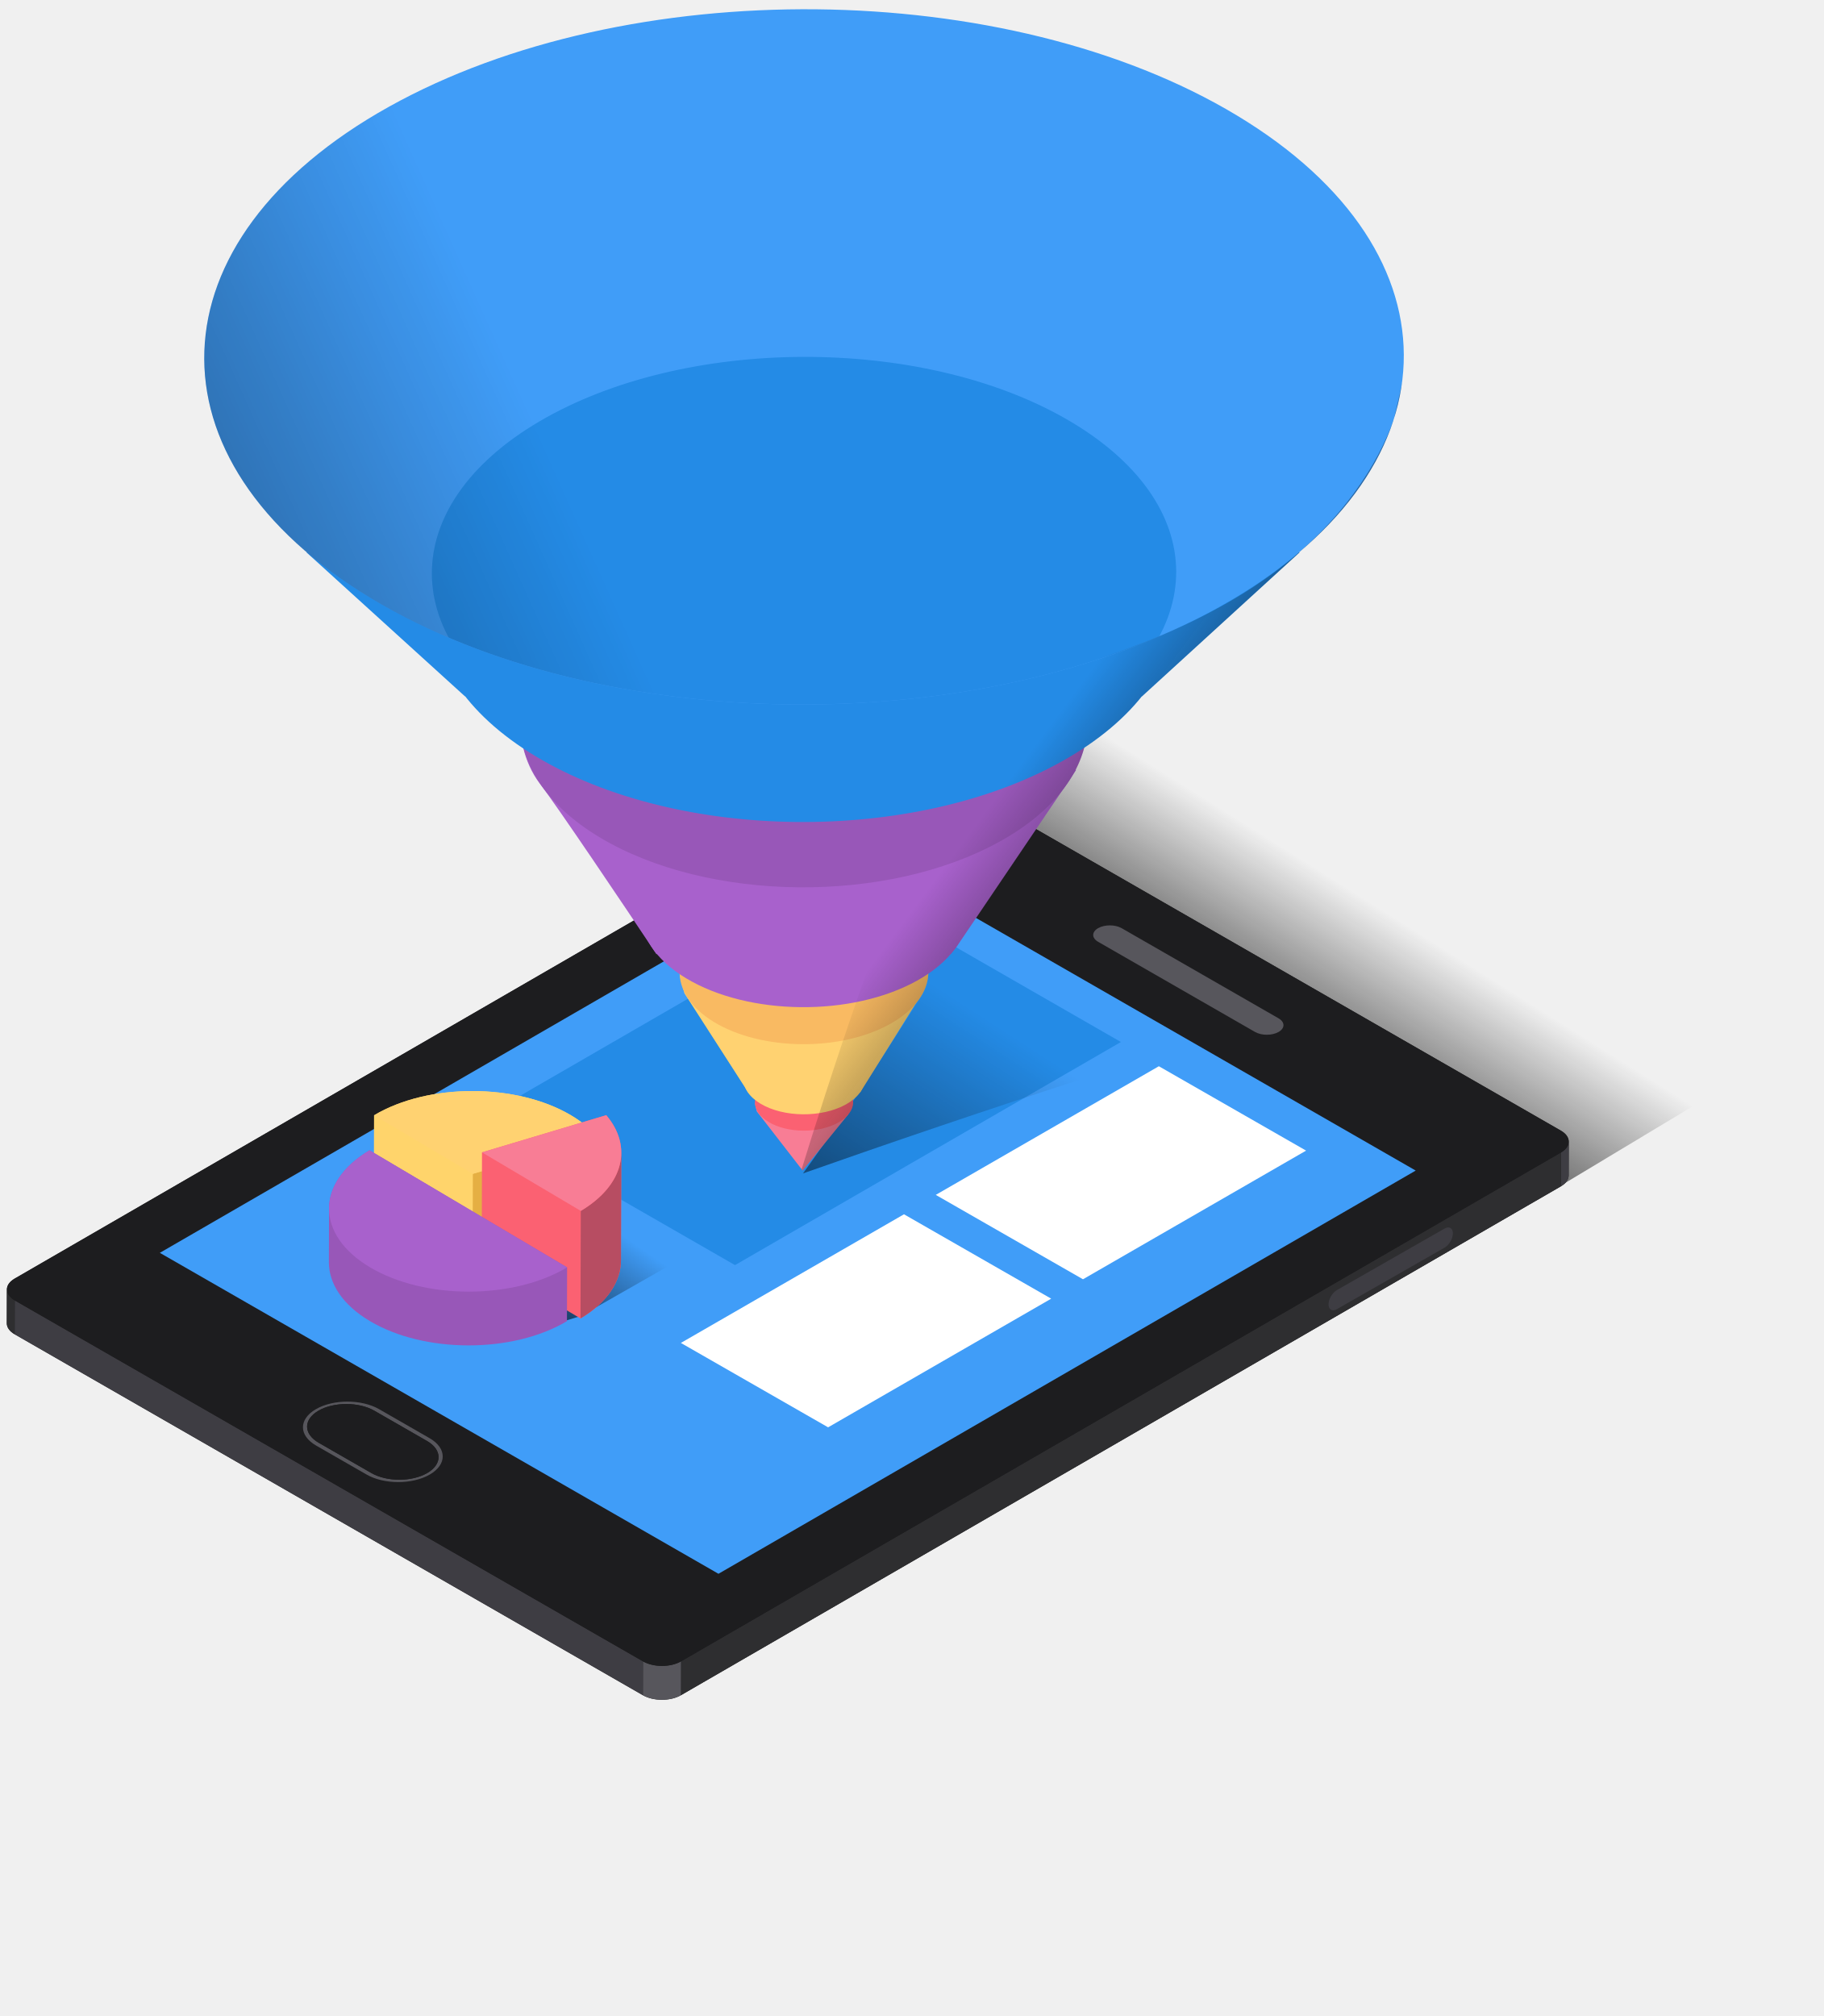
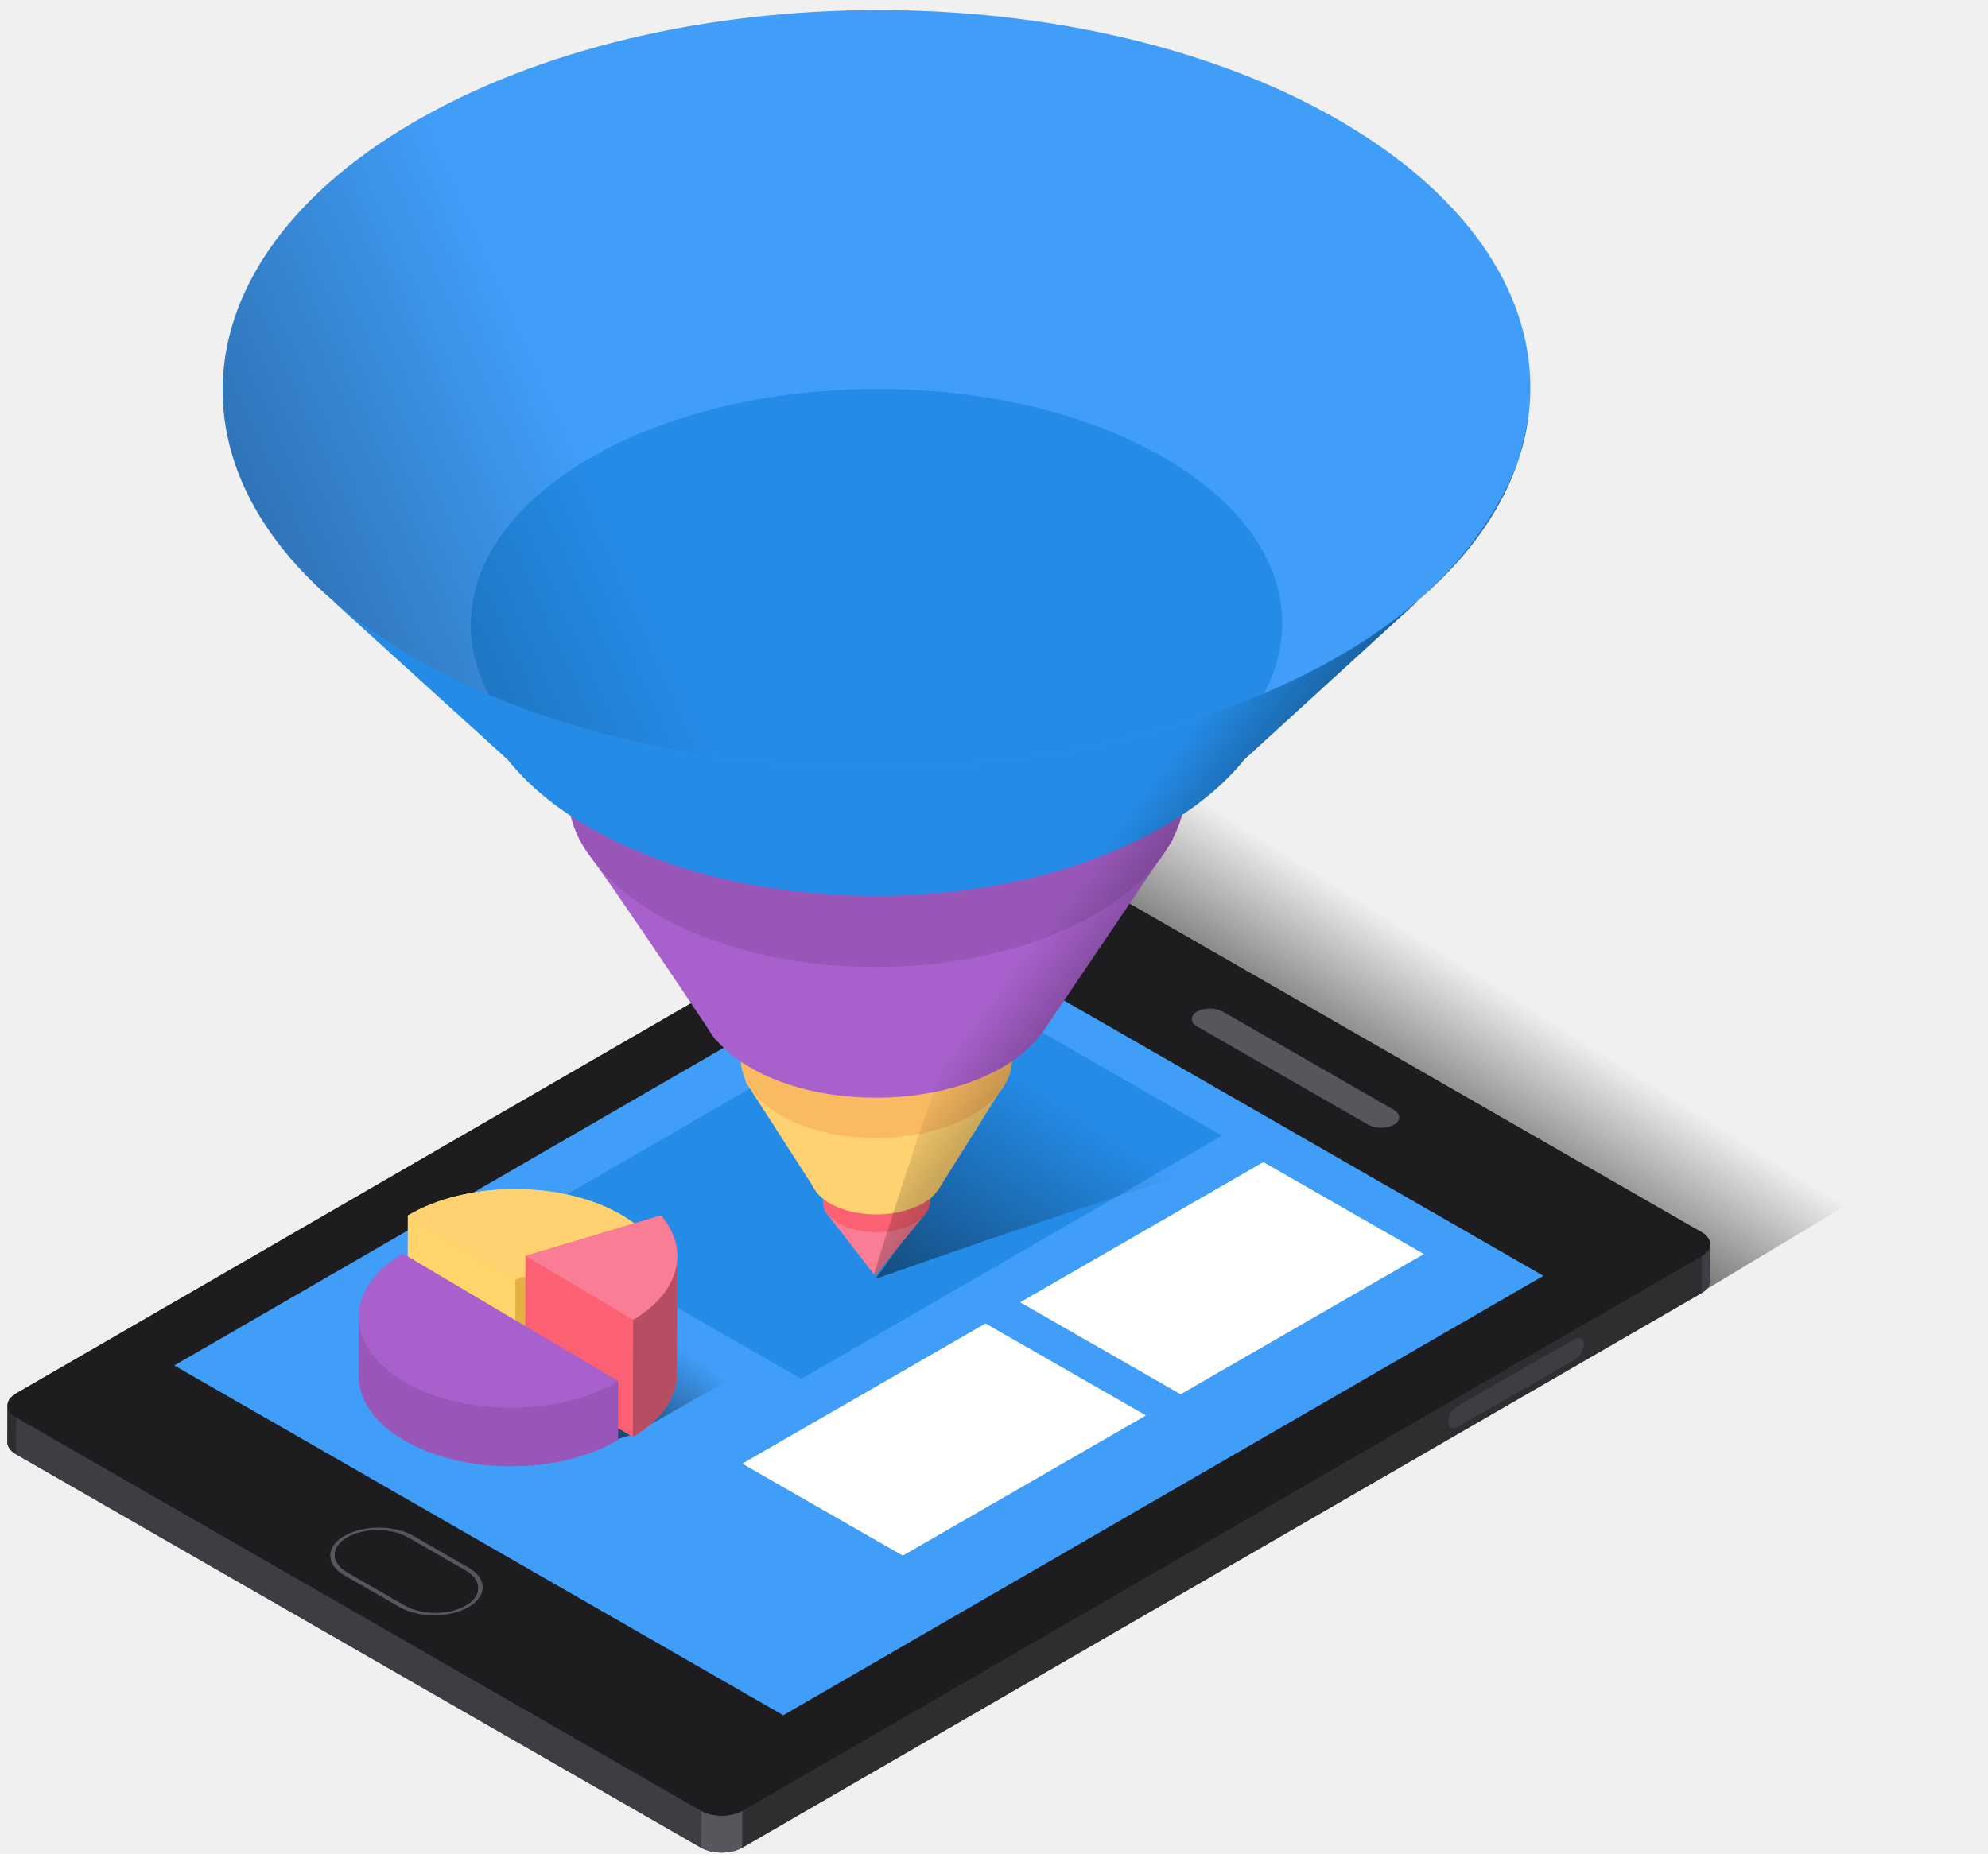
- <svg xmlns="http://www.w3.org/2000/svg" width="237" height="262" viewBox="0 0 237 262" fill="none">
+ <svg xmlns="http://www.w3.org/2000/svg" width="237" height="221" viewBox="0 0 237 221" fill="none">
  <path d="M236.208 134.021L199.63 156.019L105.564 108.2L143.42 87.993L236.208 134.021Z" fill="url(#paint0_linear)" />
+   <path d="M203.876 148.464C203.923 147.915 203.585 147.356 202.855 146.937L121.207 100.03C119.841 99.246 117.634 99.246 116.277 100.03L1.909 166.166C1.233 166.557 0.896 167.069 0.897 167.582C0.897 167.58 0.896 167.579 0.896 167.577L0.884 171.977C0.883 172.494 1.226 173.012 1.913 173.407L83.561 220.314C84.927 221.099 87.134 221.099 88.491 220.314L202.859 154.178C203.533 153.789 203.871 153.278 203.872 152.767L203.884 148.368C203.884 148.4 203.878 148.432 203.876 148.464Z" fill="#1D1D1F" />
+   <path d="M203.884 148.368L203.872 152.767C203.871 153.278 203.533 153.789 202.859 154.178L202.871 149.779C203.545 149.389 203.882 148.879 203.884 148.368Z" fill="#3E3D43" />
+   <path d="M0.884 171.977L0.896 167.577C0.895 168.094 1.238 168.613 1.926 169.007L1.913 173.407C1.226 173.012 0.883 172.494 0.884 171.977Z" fill="#2E2E30" />
+   <path d="M202.871 149.778L202.858 154.179L88.49 220.315L88.503 215.914L202.871 149.778Z" fill="#2E2E30" />
+   <path d="M83.574 215.914L83.561 220.315L1.913 173.407L1.926 169.007L83.574 215.914Z" fill="#3E3D43" />
+   <path d="M88.503 215.914L88.491 220.314C87.134 221.098 84.927 221.098 83.561 220.314L83.574 215.914C84.939 216.699 87.146 216.699 88.503 215.914Z" fill="#57565C" />
+   <path d="M202.855 146.937C204.221 147.721 204.228 148.994 202.871 149.778L88.503 215.914C87.146 216.698 84.939 216.698 83.574 215.914L1.926 169.007C0.56 168.223 0.553 166.95 1.909 166.166L116.277 100.03C117.634 99.245 119.841 99.245 121.207 100.03L202.855 146.937Z" fill="#1D1D1F" />
+   <path d="M183.994 152.128L111.391 110.417L20.773 162.819L93.377 204.53L183.994 152.128Z" fill="#409DF8" />
+   <path d="M57.203 165.085C55.274 163.972 55.263 162.166 57.18 161.052C59.097 159.938 62.214 159.938 64.143 161.052C66.072 162.166 66.082 163.972 64.166 165.085C62.249 166.199 59.132 166.199 57.203 165.085ZM65.773 160.105C62.938 158.468 58.356 158.468 55.54 160.105C52.723 161.742 52.737 164.396 55.572 166.033C58.407 167.67 62.989 167.669 65.806 166.032C68.623 164.395 68.608 161.742 65.773 160.105Z" fill="white" />
+   <path d="M72.02 158.321L68.832 156.48L65.665 158.321L68.853 160.162L72.02 158.321Z" fill="white" />
+   <path d="M76.398 163.257L73.21 161.416L70.043 163.257L73.231 165.098L76.398 163.257Z" fill="white" />
+   <path d="M63.862 156.019L60.674 154.178L57.506 156.019L60.695 157.86L63.862 156.019Z" fill="white" />
+   <path d="M64.661 170.078L61.473 168.237L58.306 170.078L61.494 171.919L64.661 170.078Z" fill="white" />
+   <path d="M52.125 162.84L48.937 160.999L45.769 162.84L48.957 164.68L52.125 162.84Z" fill="white" />
+   <path d="M55.682 167.816L52.493 165.975L49.326 167.816L52.514 169.657L55.682 167.816Z" fill="white" />
+   <path d="M72.073 167.816L68.885 165.975L65.718 167.816L68.906 169.657L72.073 167.816Z" fill="white" />
+   <path d="M55.628 158.321L52.44 156.48L49.273 158.321L52.461 160.162L55.628 158.321Z" fill="white" />
+   <path d="M166.166 132.341L145.779 120.628C144.93 120.14 143.556 120.14 142.711 120.628C141.866 121.117 141.87 121.91 142.72 122.398L163.107 134.11C163.958 134.599 165.331 134.599 166.177 134.11C167.021 133.622 167.017 132.83 166.166 132.341Z" fill="#57565C" />
+   <path d="M187.739 159.668L173.746 167.661C173.148 168.005 172.664 168.837 172.666 169.522C172.668 170.205 173.155 170.481 173.753 170.137L187.746 162.144C188.345 161.8 188.828 160.968 188.826 160.284C188.824 159.599 188.338 159.324 187.739 159.668Z" fill="#3E3D43" />
+   <path d="M41.42 187.503C39.418 186.353 39.407 184.48 41.396 183.33C43.386 182.179 46.634 182.18 48.636 183.33L55.49 187.267C57.492 188.417 57.505 190.291 55.516 191.442C53.526 192.592 50.276 192.591 48.273 191.44L41.42 187.503ZM55.828 186.904L49.268 183.135C46.993 181.828 43.318 181.828 41.058 183.135C38.801 184.44 38.813 186.559 41.087 187.865L47.647 191.634C49.919 192.94 53.595 192.939 55.852 191.634C58.112 190.328 58.1 188.209 55.828 186.904Z" fill="#57565C" />
+   <path d="M55.49 187.267L48.637 183.329C46.634 182.179 43.386 182.179 41.397 183.329C39.407 184.479 39.418 186.352 41.421 187.502L48.274 191.44C50.276 192.59 53.527 192.591 55.517 191.441C57.505 190.291 57.492 188.417 55.49 187.267Z" fill="#1D1D1F" />
+   <path d="M145.681 135.421L112.584 116.403L62.429 145.397L95.526 164.414L145.681 135.421Z" fill="#248BE6" />
+   <path d="M169.746 149.535L150.611 138.569L121.616 155.288L140.75 166.255L169.746 149.535Z" fill="white" />
+   <path d="M136.62 168.776L117.486 157.809L88.49 174.529L107.625 185.496L136.62 168.776Z" fill="white" />
+   <path d="M171.77 131.668C164.196 131.971 123.676 145.68 104.362 152.497C117.238 134.698 132.007 108.946 133.522 108.946C135.037 108.946 181.238 131.29 171.77 131.668Z" fill="url(#paint1_linear)" />
+   <path d="M75.46 171.039L73.167 171.737L48.346 157.183L75.46 147.913L95.396 159.676L75.46 171.039Z" fill="url(#paint2_linear)" />
  <g clip-path="url(#clip0)">
-     <path d="M203.876 148.464C203.923 147.915 203.585 147.356 202.855 146.937L121.207 100.03C119.841 99.246 117.634 99.246 116.277 100.03L1.909 166.166C1.233 166.557 0.896 167.069 0.897 167.582C0.897 167.58 0.896 167.579 0.896 167.577L0.884 171.977C0.883 172.494 1.226 173.012 1.913 173.407L83.561 220.314C84.927 221.099 87.134 221.099 88.491 220.314L202.859 154.178C203.533 153.789 203.871 153.278 203.872 152.767L203.884 148.368C203.884 148.4 203.878 148.432 203.876 148.464Z" fill="#1D1D1F" />
-     <path d="M203.884 148.368L203.872 152.767C203.871 153.278 203.533 153.789 202.859 154.178L202.871 149.779C203.545 149.389 203.882 148.879 203.884 148.368Z" fill="#3E3D43" />
-     <path d="M0.884 171.977L0.896 167.577C0.895 168.094 1.238 168.613 1.926 169.007L1.913 173.407C1.226 173.012 0.883 172.494 0.884 171.977Z" fill="#2E2E30" />
-     <path d="M202.871 149.778L202.858 154.179L88.49 220.315L88.503 215.914L202.871 149.778Z" fill="#2E2E30" />
-     <path d="M83.574 215.914L83.561 220.315L1.913 173.407L1.926 169.007L83.574 215.914Z" fill="#3E3D43" />
-     <path d="M88.503 215.914L88.491 220.314C87.134 221.098 84.927 221.098 83.561 220.314L83.574 215.914C84.939 216.699 87.146 216.699 88.503 215.914Z" fill="#57565C" />
-     <path d="M202.855 146.937C204.221 147.721 204.228 148.994 202.871 149.778L88.503 215.914C87.146 216.698 84.939 216.698 83.574 215.914L1.926 169.007C0.56 168.223 0.553 166.95 1.909 166.166L116.277 100.03C117.634 99.245 119.841 99.245 121.207 100.03L202.855 146.937Z" fill="#1D1D1F" />
-     <path d="M183.994 152.128L111.391 110.417L20.773 162.819L93.377 204.53L183.994 152.128Z" fill="#409DF8" />
-     <path d="M57.203 165.085C55.274 163.972 55.263 162.166 57.18 161.052C59.097 159.938 62.214 159.938 64.143 161.052C66.072 162.166 66.082 163.972 64.166 165.085C62.249 166.199 59.132 166.199 57.203 165.085ZM65.773 160.105C62.938 158.468 58.356 158.468 55.54 160.105C52.723 161.742 52.737 164.396 55.572 166.033C58.407 167.67 62.989 167.669 65.806 166.032C68.623 164.395 68.608 161.742 65.773 160.105Z" fill="white" />
-     <path d="M72.02 158.321L68.832 156.48L65.665 158.321L68.853 160.162L72.02 158.321Z" fill="white" />
-     <path d="M76.398 163.257L73.21 161.416L70.043 163.257L73.231 165.098L76.398 163.257Z" fill="white" />
-     <path d="M63.862 156.019L60.674 154.178L57.506 156.019L60.695 157.86L63.862 156.019Z" fill="white" />
-     <path d="M64.661 170.078L61.473 168.237L58.306 170.078L61.494 171.919L64.661 170.078Z" fill="white" />
-     <path d="M52.125 162.84L48.937 160.999L45.769 162.84L48.957 164.68L52.125 162.84Z" fill="white" />
-     <path d="M55.682 167.816L52.493 165.975L49.326 167.816L52.514 169.657L55.682 167.816Z" fill="white" />
-     <path d="M72.073 167.816L68.885 165.975L65.718 167.816L68.906 169.657L72.073 167.816Z" fill="white" />
-     <path d="M55.628 158.321L52.44 156.48L49.273 158.321L52.461 160.162L55.628 158.321Z" fill="white" />
-     <path d="M166.166 132.341L145.779 120.628C144.93 120.14 143.556 120.14 142.711 120.628C141.866 121.117 141.87 121.91 142.72 122.398L163.107 134.11C163.958 134.599 165.331 134.599 166.177 134.11C167.021 133.622 167.017 132.83 166.166 132.341Z" fill="#57565C" />
-     <path d="M187.739 159.668L173.746 167.661C173.148 168.005 172.664 168.837 172.666 169.522C172.668 170.205 173.155 170.481 173.753 170.137L187.746 162.144C188.345 161.8 188.828 160.968 188.826 160.284C188.824 159.599 188.338 159.324 187.739 159.668Z" fill="#3E3D43" />
-     <path d="M41.42 187.503C39.418 186.353 39.407 184.48 41.396 183.33C43.386 182.179 46.634 182.18 48.636 183.33L55.49 187.267C57.492 188.417 57.505 190.291 55.516 191.442C53.526 192.592 50.276 192.591 48.273 191.44L41.42 187.503ZM55.828 186.904L49.268 183.135C46.993 181.828 43.318 181.828 41.058 183.135C38.801 184.44 38.813 186.559 41.087 187.865L47.647 191.634C49.919 192.94 53.595 192.939 55.852 191.634C58.112 190.328 58.1 188.209 55.828 186.904Z" fill="#57565C" />
-     <path d="M55.49 187.267L48.637 183.329C46.634 182.179 43.386 182.179 41.397 183.329C39.407 184.479 39.418 186.352 41.421 187.502L48.274 191.44C50.276 192.59 53.527 192.591 55.517 191.441C57.505 190.291 57.492 188.417 55.49 187.267Z" fill="#1D1D1F" />
-     <path d="M145.681 135.421L112.584 116.403L62.429 145.397L95.526 164.414L145.681 135.421Z" fill="#248BE6" />
-     <path d="M169.746 149.535L150.611 138.569L121.616 155.288L140.75 166.255L169.746 149.535Z" fill="white" />
-     <path d="M136.62 168.776L117.486 157.809L88.49 174.529L107.625 185.496L136.62 168.776Z" fill="white" />
-     <path d="M171.77 131.668C164.196 131.971 123.676 145.68 104.362 152.497C117.238 134.698 132.007 108.946 133.522 108.946C135.037 108.946 181.238 131.29 171.77 131.668Z" fill="url(#paint1_linear)" />
-   </g>
-   <path d="M75.46 171.039L73.167 171.737L48.346 157.183L75.46 147.913L95.396 159.676L75.46 171.039Z" fill="url(#paint2_linear)" />
-   <g clip-path="url(#clip1)">
    <path d="M74.211 144.945C67.119 140.742 55.658 140.742 48.612 144.945L48.583 155.427L61.424 163.035L77.573 158.2L77.602 147.718C76.75 146.718 75.621 145.78 74.211 144.945Z" fill="#FFD46B" />
    <path d="M77.602 147.718L77.573 158.2L61.424 163.036L61.453 152.554L77.602 147.718Z" fill="#E5AF43" />
    <path d="M74.211 144.944C75.62 145.78 76.75 146.718 77.602 147.718L61.453 152.553L48.612 144.945C55.658 140.742 67.119 140.742 74.211 144.944Z" fill="#FFD271" />
    <path d="M80.742 149.866C80.76 148.172 80.11 146.475 78.792 144.927L62.643 149.761L62.605 163.738L75.446 171.346C78.946 169.259 80.697 166.527 80.705 163.791L80.743 149.815C80.743 149.832 80.743 149.849 80.742 149.866ZM80.735 150.109C80.737 150.081 80.738 150.054 80.739 150.026C80.738 150.054 80.737 150.081 80.735 150.109ZM80.72 150.346C80.722 150.323 80.723 150.3 80.725 150.277C80.723 150.3 80.722 150.323 80.72 150.346ZM80.696 150.58C80.695 150.59 80.693 150.6 80.692 150.611C80.693 150.6 80.695 150.59 80.696 150.58ZM80.662 150.815C80.658 150.84 80.654 150.866 80.649 150.892C80.654 150.866 80.658 150.841 80.662 150.815ZM80.62 151.052C80.615 151.08 80.609 151.107 80.603 151.135C80.609 151.107 80.615 151.08 80.62 151.052ZM80.567 151.298C80.561 151.322 80.556 151.346 80.55 151.371C80.556 151.346 80.561 151.322 80.567 151.298ZM80.488 151.603C80.488 151.604 80.488 151.605 80.487 151.605C80.488 151.605 80.488 151.604 80.488 151.603ZM80.417 151.835C80.409 151.859 80.401 151.884 80.393 151.908C80.401 151.884 80.409 151.859 80.417 151.835ZM80.337 152.069C80.327 152.096 80.317 152.123 80.307 152.15C80.317 152.123 80.327 152.096 80.337 152.069ZM80.245 152.308C80.235 152.333 80.225 152.358 80.215 152.383C80.225 152.358 80.235 152.333 80.245 152.308ZM80.127 152.586C80.123 152.595 80.12 152.604 80.115 152.613C80.12 152.604 80.123 152.595 80.127 152.586ZM80.007 152.84C79.996 152.863 79.984 152.885 79.973 152.908C79.984 152.885 79.996 152.863 80.007 152.84ZM79.889 153.068C79.875 153.095 79.861 153.122 79.846 153.148C79.86 153.122 79.875 153.095 79.889 153.068ZM79.759 153.301C79.745 153.326 79.73 153.352 79.715 153.377C79.73 153.352 79.745 153.326 79.759 153.301ZM79.605 153.558C79.596 153.572 79.587 153.587 79.578 153.601C79.587 153.587 79.596 153.572 79.605 153.558ZM79.433 153.822C79.419 153.842 79.404 153.863 79.39 153.883C79.404 153.863 79.419 153.843 79.433 153.822ZM79.277 154.044C79.258 154.069 79.24 154.095 79.221 154.121C79.24 154.095 79.258 154.069 79.277 154.044ZM79.109 154.268C79.09 154.293 79.071 154.318 79.051 154.343C79.071 154.318 79.09 154.293 79.109 154.268ZM78.918 154.508C78.904 154.526 78.89 154.543 78.876 154.56C78.89 154.543 78.904 154.526 78.918 154.508ZM75.78 157.189C75.811 157.17 75.841 157.151 75.871 157.132C75.841 157.151 75.811 157.17 75.78 157.189ZM76.071 157.003C76.105 156.981 76.138 156.959 76.171 156.937C76.138 156.959 76.105 156.981 76.071 157.003ZM76.362 156.808C76.391 156.788 76.421 156.767 76.451 156.747C76.421 156.767 76.391 156.788 76.362 156.808ZM76.687 156.579C76.697 156.571 76.708 156.563 76.719 156.556C76.708 156.563 76.697 156.571 76.687 156.579ZM76.977 156.362C77.002 156.343 77.027 156.323 77.052 156.304C77.027 156.323 77.002 156.343 76.977 156.362ZM77.229 156.164C77.258 156.141 77.287 156.117 77.315 156.094C77.287 156.117 77.258 156.141 77.229 156.164ZM77.478 155.958C77.505 155.936 77.531 155.913 77.558 155.89C77.531 155.913 77.505 155.936 77.478 155.958ZM77.744 155.727C77.759 155.714 77.774 155.701 77.788 155.688C77.774 155.701 77.759 155.714 77.744 155.727ZM78.009 155.483C78.029 155.464 78.048 155.445 78.067 155.426C78.048 155.445 78.029 155.464 78.009 155.483ZM78.222 155.275C78.247 155.25 78.271 155.226 78.295 155.201C78.271 155.226 78.247 155.25 78.222 155.275ZM78.693 154.774C78.678 154.791 78.662 154.808 78.647 154.825C78.662 154.808 78.678 154.791 78.693 154.774ZM78.5 154.987C78.477 155.011 78.454 155.035 78.431 155.06C78.454 155.035 78.477 155.011 78.5 154.987Z" fill="#FB6172" />
    <path d="M80.743 149.815L80.705 163.791C80.697 166.527 78.945 169.259 75.446 171.346L75.484 157.37C78.984 155.283 80.736 152.551 80.743 149.815Z" fill="#B74D62" />
    <path d="M78.792 144.927C82.227 148.96 81.129 154.003 75.484 157.37L62.643 149.762L78.792 144.927Z" fill="#F87D95" />
    <path d="M60.864 157.101L48.023 149.492C44.513 151.585 42.762 154.326 42.763 157.069C42.763 157.062 42.763 157.055 42.763 157.048L42.743 164.036C42.736 166.807 44.518 169.583 48.087 171.698C55.179 175.9 66.64 175.9 73.686 171.698L73.705 164.71L60.864 157.101Z" fill="#9857B8" />
    <path d="M73.705 164.71C66.659 168.912 55.198 168.912 48.106 164.71C41.014 160.508 40.977 153.694 48.023 149.492L60.864 157.101L73.705 164.71Z" fill="#A861CC" />
  </g>
-   <g clip-path="url(#clip2)">
+   <g clip-path="url(#clip1)">
    <path d="M98.361 144.439C98.361 144.439 98.112 143.424 98.113 143.318L110.004 144.004L110.255 144.811L104.311 152.118L98.361 144.439Z" fill="#F87D95" />
    <path d="M99.889 145.811C97.449 144.341 97.532 141.999 100.076 140.58C102.62 139.16 106.661 139.201 109.102 140.671C111.542 142.141 111.459 144.483 108.915 145.902C106.371 147.322 102.33 147.281 99.889 145.811Z" fill="#FB6172" />
    <path d="M98.823 143.425C95.819 141.616 95.922 138.733 99.053 136.986C102.184 135.239 107.158 135.29 110.162 137.099C113.166 138.908 113.063 141.79 109.932 143.537C106.801 145.284 101.827 145.234 98.823 143.425Z" fill="#FFD271" />
    <path d="M88.958 129.096C88.958 129.096 88.327 126.799 88.329 126.53L118.443 128.267L119.078 130.312L111.789 141.969H97.24L88.958 129.096Z" fill="#FFD271" />
    <path d="M92.828 132.844C86.647 129.122 86.859 123.191 93.301 119.597C99.743 116.002 109.976 116.106 116.157 119.828C122.338 123.55 122.126 129.481 115.684 133.075C109.242 136.67 99.009 136.567 92.828 132.844Z" fill="#F9BA62" />
    <path d="M89.165 127.133C81.041 122.241 81.32 114.446 89.787 109.722C98.254 104.998 111.703 105.134 119.826 110.026C127.95 114.918 127.671 122.713 119.204 127.437C110.737 132.161 97.288 132.025 89.165 127.133Z" fill="#A861CC" />
    <path d="M70.186 101.872C67.913 98.912 67.524 95.217 67.614 93.739L129.076 95.423L139.853 100.072C134.831 107.497 124.721 122.449 124.452 122.852C124.183 123.255 123.743 123.781 123.557 123.994H85.305C81.212 117.853 72.459 104.832 70.186 101.872Z" fill="#A861CC" />
    <path d="M77.899 108.796C63.807 100.309 64.29 86.786 78.979 78.591C93.667 70.395 116.999 70.631 131.092 79.118C145.184 87.604 144.701 101.128 130.012 109.323C115.324 117.518 91.992 117.283 77.899 108.796Z" fill="#9857B8" />
    <path d="M69.592 98.27C51.097 87.133 51.732 69.385 71.008 58.63C90.285 47.875 120.904 48.185 139.399 59.322C157.894 70.459 157.259 88.206 137.983 98.962C118.706 109.717 88.087 109.408 69.592 98.27Z" fill="#248BE6" />
    <path d="M39.821 71.778L60.405 90.476H148.444L168.907 71.778H39.821Z" fill="#248BE6" />
    <path d="M48.246 77.765C18.441 59.816 19.463 31.215 50.529 13.883C81.594 -3.45 130.939 -2.951 160.745 14.997C190.55 32.946 189.528 61.547 158.462 78.879C127.397 96.212 78.052 95.714 48.246 77.765Z" fill="#409DF8" />
    <mask id="mask0" mask-type="alpha" maskUnits="userSpaceOnUse" x="26" y="1" width="157" height="91">
      <path d="M48.246 77.765C18.441 59.816 19.463 31.215 50.529 13.883C81.594 -3.45 130.939 -2.951 160.745 14.997C190.55 32.946 189.528 61.547 158.462 78.879C127.397 96.212 78.052 95.714 48.246 77.765Z" fill="#409DF8" />
    </mask>
    <g mask="url(#mask0)">
      <path d="M69.592 93.889C51.097 82.752 51.732 65.004 71.008 54.249C90.285 43.494 120.904 43.804 139.399 54.941C157.894 66.078 157.259 83.826 137.983 94.581C118.706 105.336 88.087 105.027 69.592 93.889Z" fill="#248BE6" />
      <path d="M84.156 60.809C98.147 91.068 114.09 92.695 117.018 97.576C104.329 100.829 22.337 88.14 10.624 74.149C-1.089 60.159 12.902 4.847 33.074 -10.445C53.247 -25.738 86.759 -0.685 80.577 4.847C74.395 10.378 70.166 30.55 84.156 60.809Z" fill="url(#paint3_linear)" />
    </g>
  </g>
  <mask id="mask1" mask-type="alpha" maskUnits="userSpaceOnUse" x="13" y="0" width="181" height="153">
-     <g clip-path="url(#clip3)">
+     <g clip-path="url(#clip2)">
      <path d="M98.361 144.439C98.361 144.439 98.112 143.424 98.113 143.318L110.004 144.004L110.255 144.811L104.311 152.118L98.361 144.439Z" fill="#F87D95" />
      <path d="M99.889 145.811C97.449 144.341 97.532 141.999 100.076 140.58C102.62 139.16 106.661 139.201 109.102 140.671C111.542 142.141 111.459 144.483 108.915 145.902C106.371 147.322 102.33 147.281 99.889 145.811Z" fill="#FB6172" />
      <path d="M98.823 143.425C95.819 141.616 95.922 138.733 99.053 136.986C102.184 135.239 107.158 135.29 110.162 137.099C113.166 138.908 113.063 141.79 109.932 143.537C106.801 145.284 101.827 145.234 98.823 143.425Z" fill="#FFD271" />
      <path d="M88.958 129.096C88.958 129.096 88.327 126.799 88.329 126.53L118.443 128.267L119.078 130.312L111.789 141.969H97.24L88.958 129.096Z" fill="#FFD271" />
      <path d="M92.828 132.844C86.647 129.122 86.859 123.191 93.301 119.597C99.743 116.002 109.976 116.106 116.157 119.828C122.338 123.55 122.126 129.481 115.684 133.075C109.242 136.67 99.009 136.567 92.828 132.844Z" fill="#F9BA62" />
      <path d="M89.165 127.133C81.041 122.241 81.32 114.446 89.787 109.722C98.254 104.998 111.703 105.134 119.826 110.026C127.95 114.918 127.671 122.713 119.204 127.437C110.737 132.161 97.288 132.025 89.165 127.133Z" fill="#A861CC" />
      <path d="M70.186 101.872C67.913 98.912 67.524 95.217 67.614 93.739L129.076 95.423L139.853 100.072C134.831 107.497 124.721 122.449 124.452 122.852C124.183 123.255 123.743 123.781 123.557 123.994H85.305C81.212 117.853 72.459 104.832 70.186 101.872Z" fill="#A861CC" />
      <path d="M77.899 108.796C63.807 100.309 64.29 86.786 78.979 78.591C93.667 70.395 116.999 70.631 131.092 79.118C145.184 87.604 144.701 101.128 130.012 109.323C115.324 117.518 91.992 117.283 77.899 108.796Z" fill="#9857B8" />
      <path d="M69.592 98.27C51.097 87.133 51.732 69.385 71.008 58.63C90.285 47.875 120.904 48.185 139.399 59.322C157.894 70.459 157.259 88.206 137.983 98.962C118.706 109.717 88.087 109.408 69.592 98.27Z" fill="#248BE6" />
      <path d="M39.821 71.778L60.405 90.476H148.444L168.907 71.778H39.821Z" fill="#248BE6" />
      <path d="M48.246 77.765C18.441 59.816 19.463 31.215 50.529 13.883C81.594 -3.45 130.939 -2.951 160.745 14.997C190.55 32.946 189.528 61.547 158.462 78.879C127.397 96.212 78.052 95.714 48.246 77.765Z" fill="#409DF8" />
      <mask id="mask2" maskUnits="userSpaceOnUse" x="26" y="1" width="157" height="91">
        <path d="M48.246 77.765C18.441 59.816 19.463 31.215 50.529 13.883C81.594 -3.45 130.939 -2.951 160.745 14.997C190.55 32.946 189.528 61.547 158.462 78.879C127.397 96.212 78.052 95.714 48.246 77.765Z" fill="#409DF8" />
      </mask>
      <g mask="url(#mask2)">
        <path d="M69.592 93.889C51.097 82.752 51.732 65.004 71.008 54.249C90.285 43.494 120.904 43.804 139.399 54.941C157.894 66.078 157.259 83.826 137.983 94.581C118.706 105.336 88.087 105.027 69.592 93.889Z" fill="#248BE6" />
        <path d="M84.156 60.809C98.147 91.068 114.09 92.695 117.018 97.576C104.329 100.829 22.337 88.14 10.624 74.149C-1.089 60.159 12.902 4.847 33.074 -10.445C53.247 -25.738 86.759 -0.685 80.577 4.847C74.395 10.378 70.166 30.55 84.156 60.809Z" fill="url(#paint4_linear)" />
      </g>
    </g>
  </mask>
  <g mask="url(#mask1)">
    <path d="M103.973 152.645C107.503 141.109 115.433 116.715 118.912 111.42C122.392 106.126 126.544 94.177 128.186 88.865C135.18 88.054 152.411 84.056 165.379 74.546C174.597 67.786 179.174 60.049 181.147 54.512L182.399 49.06C182.321 50.371 181.949 52.259 181.147 54.512L169.882 103.544L103.973 152.645Z" fill="url(#paint5_linear)" />
  </g>
  <defs>
    <linearGradient id="paint0_linear" x1="116.623" y1="119.083" x2="134.885" y2="90.079" gradientUnits="userSpaceOnUse">
      <stop />
      <stop offset="1" stop-opacity="0" />
    </linearGradient>
    <linearGradient id="paint1_linear" x1="104.362" y1="155.298" x2="124.455" y2="124.286" gradientUnits="userSpaceOnUse">
      <stop stop-opacity="0.49" />
      <stop offset="0.87" stop-opacity="0" />
    </linearGradient>
    <linearGradient id="paint2_linear" x1="58.992" y1="172.927" x2="71.871" y2="154.298" gradientUnits="userSpaceOnUse">
      <stop />
      <stop offset="1" stop-opacity="0" />
    </linearGradient>
    <linearGradient id="paint3_linear" x1="38.931" y1="80.006" x2="73.745" y2="64.388" gradientUnits="userSpaceOnUse">
      <stop stop-opacity="0.26" />
      <stop offset="1" stop-opacity="0" />
    </linearGradient>
    <linearGradient id="paint4_linear" x1="38.931" y1="80.006" x2="73.745" y2="64.388" gradientUnits="userSpaceOnUse">
      <stop stop-opacity="0.26" />
      <stop offset="1" stop-opacity="0" />
    </linearGradient>
    <linearGradient id="paint5_linear" x1="161.991" y1="123.574" x2="131.557" y2="100.852" gradientUnits="userSpaceOnUse">
      <stop stop-color="#0C0C0C" />
      <stop offset="1" stop-opacity="0" />
    </linearGradient>
    <clipPath id="clip0">
-       <rect x="0.884" y="59.172" width="203" height="202" fill="white" />
+       <rect x="42.743" y="138.821" width="38" height="39" fill="white" />
    </clipPath>
    <clipPath id="clip1">
-       <rect x="42.743" y="138.821" width="38" height="39" fill="white" />
+       <rect x="13.884" y="0.446" width="180" height="152" fill="white" />
    </clipPath>
    <clipPath id="clip2">
      <rect x="13.884" y="0.446" width="180" height="152" fill="white" />
    </clipPath>
-     <clipPath id="clip3">
-       <rect x="13.884" y="0.446" width="180" height="152" fill="white" />
-     </clipPath>
  </defs>
</svg>
